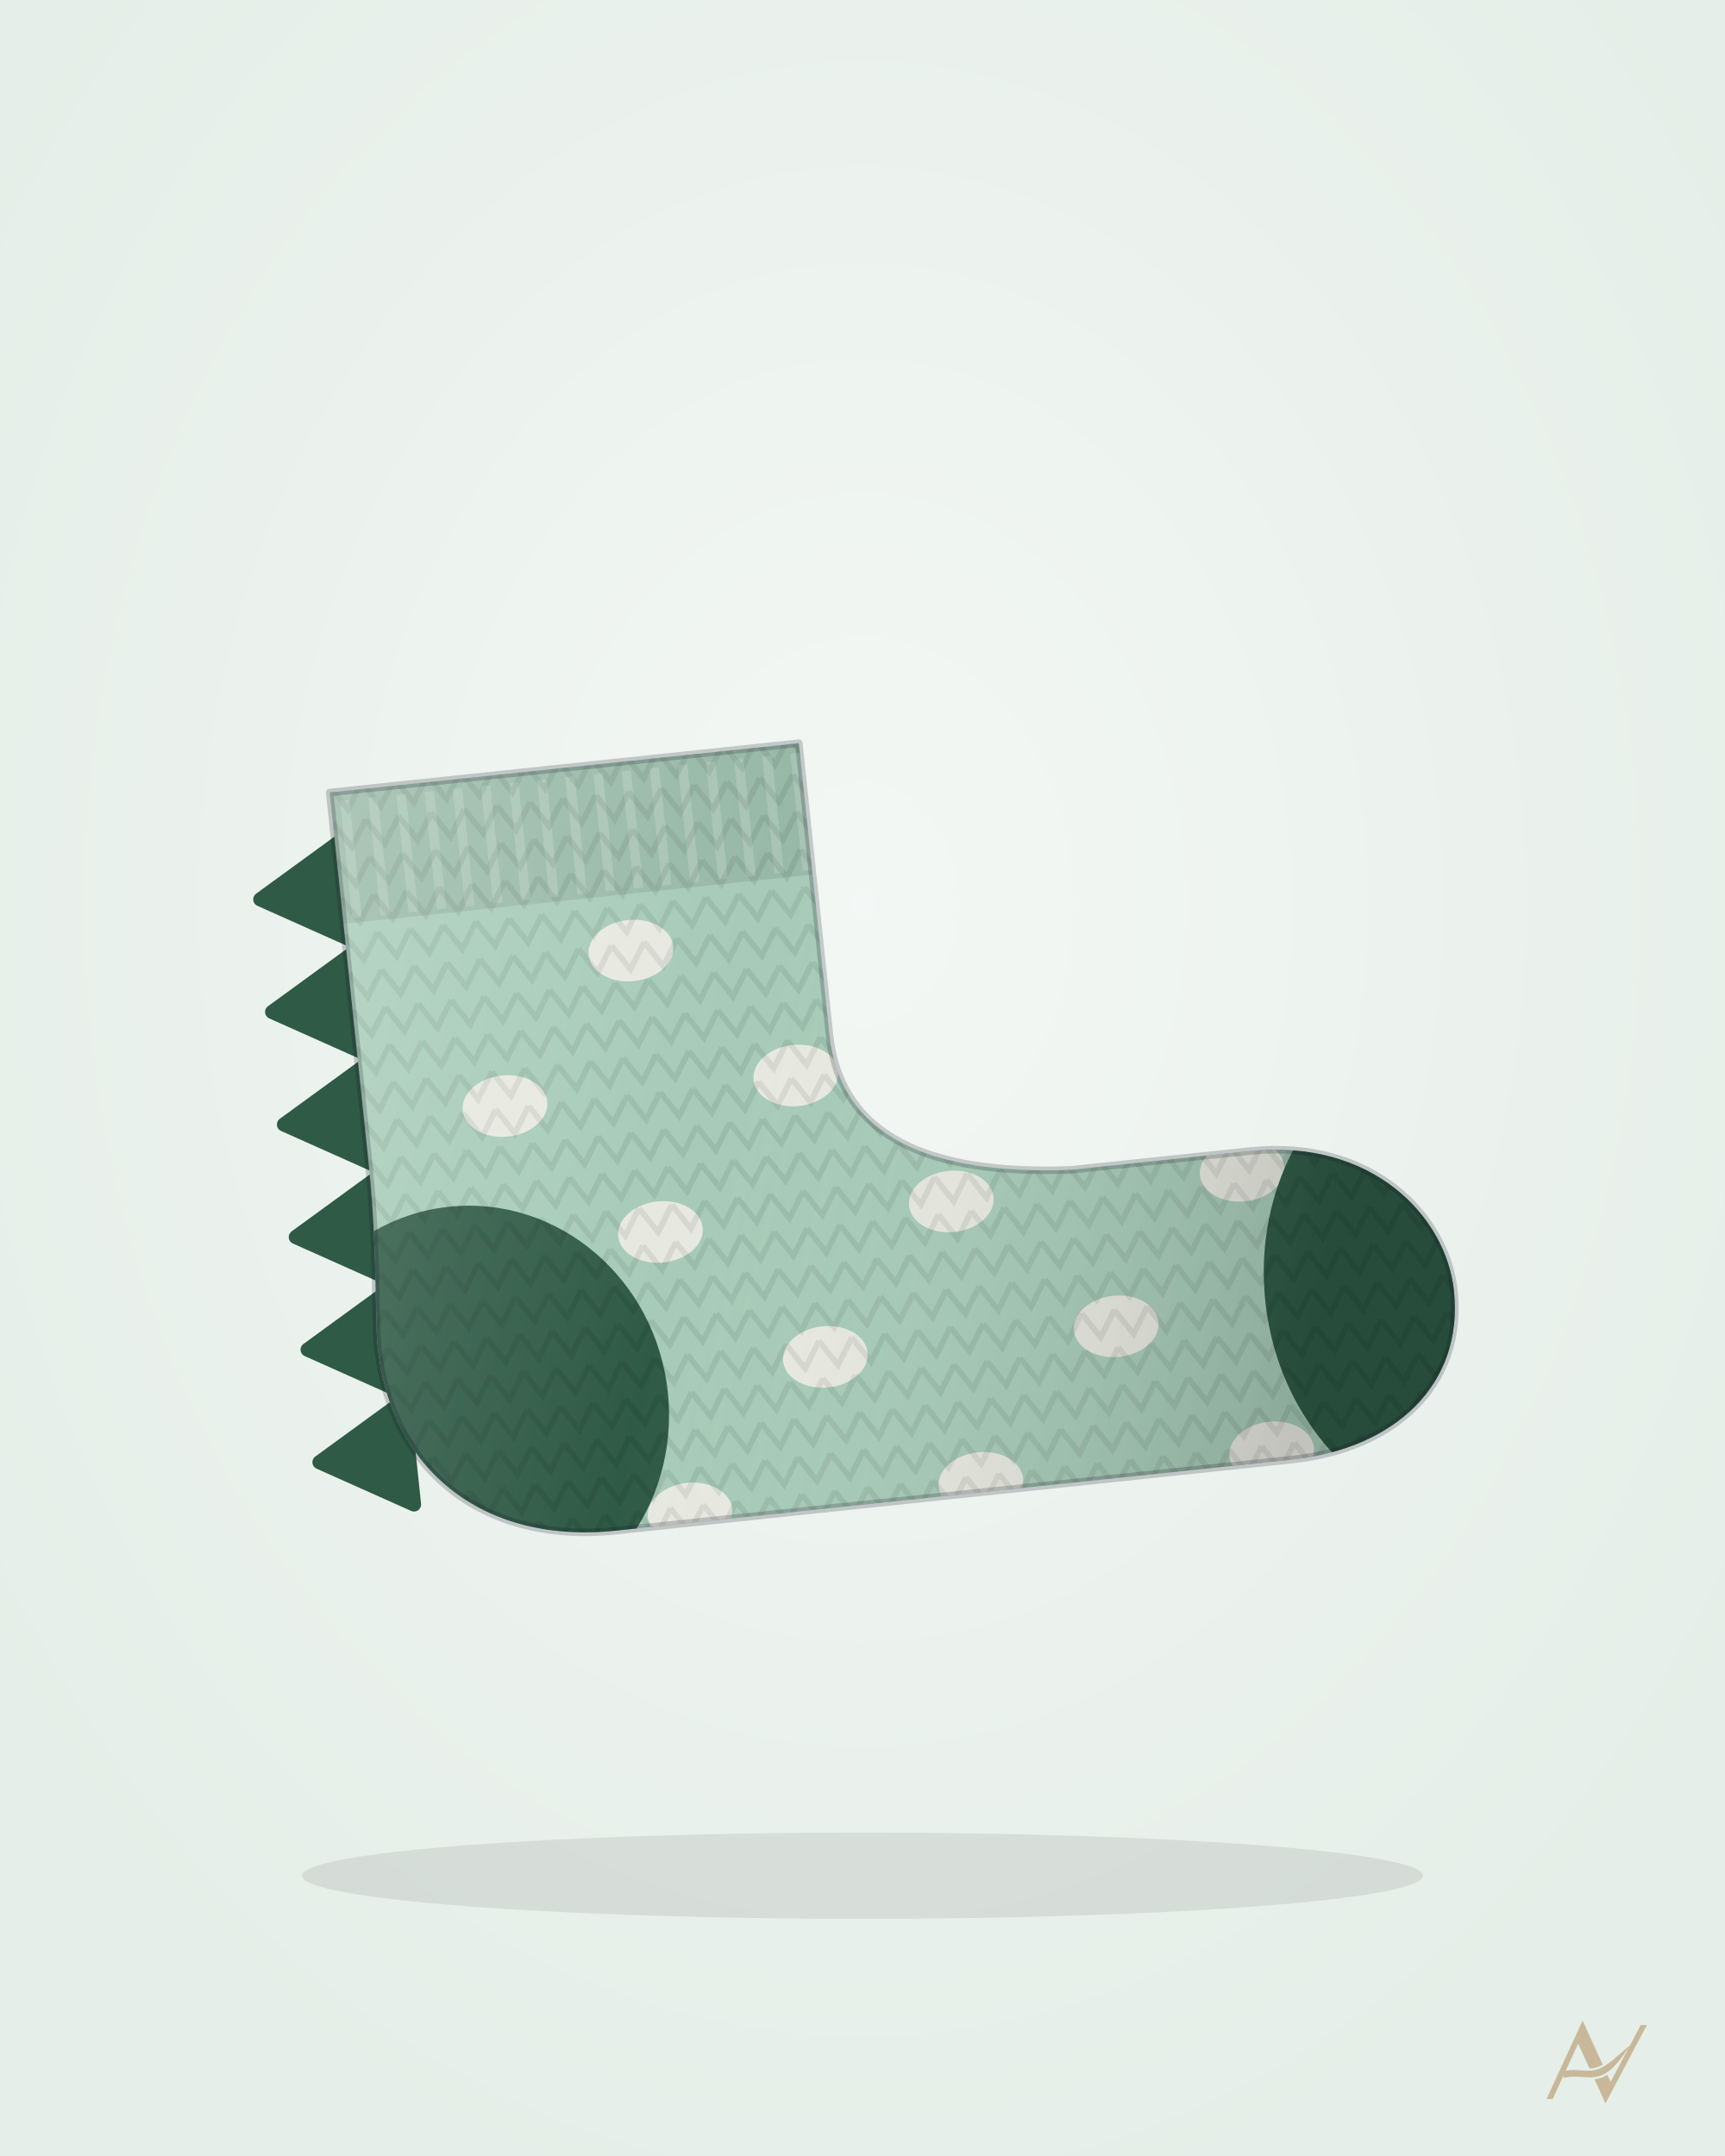
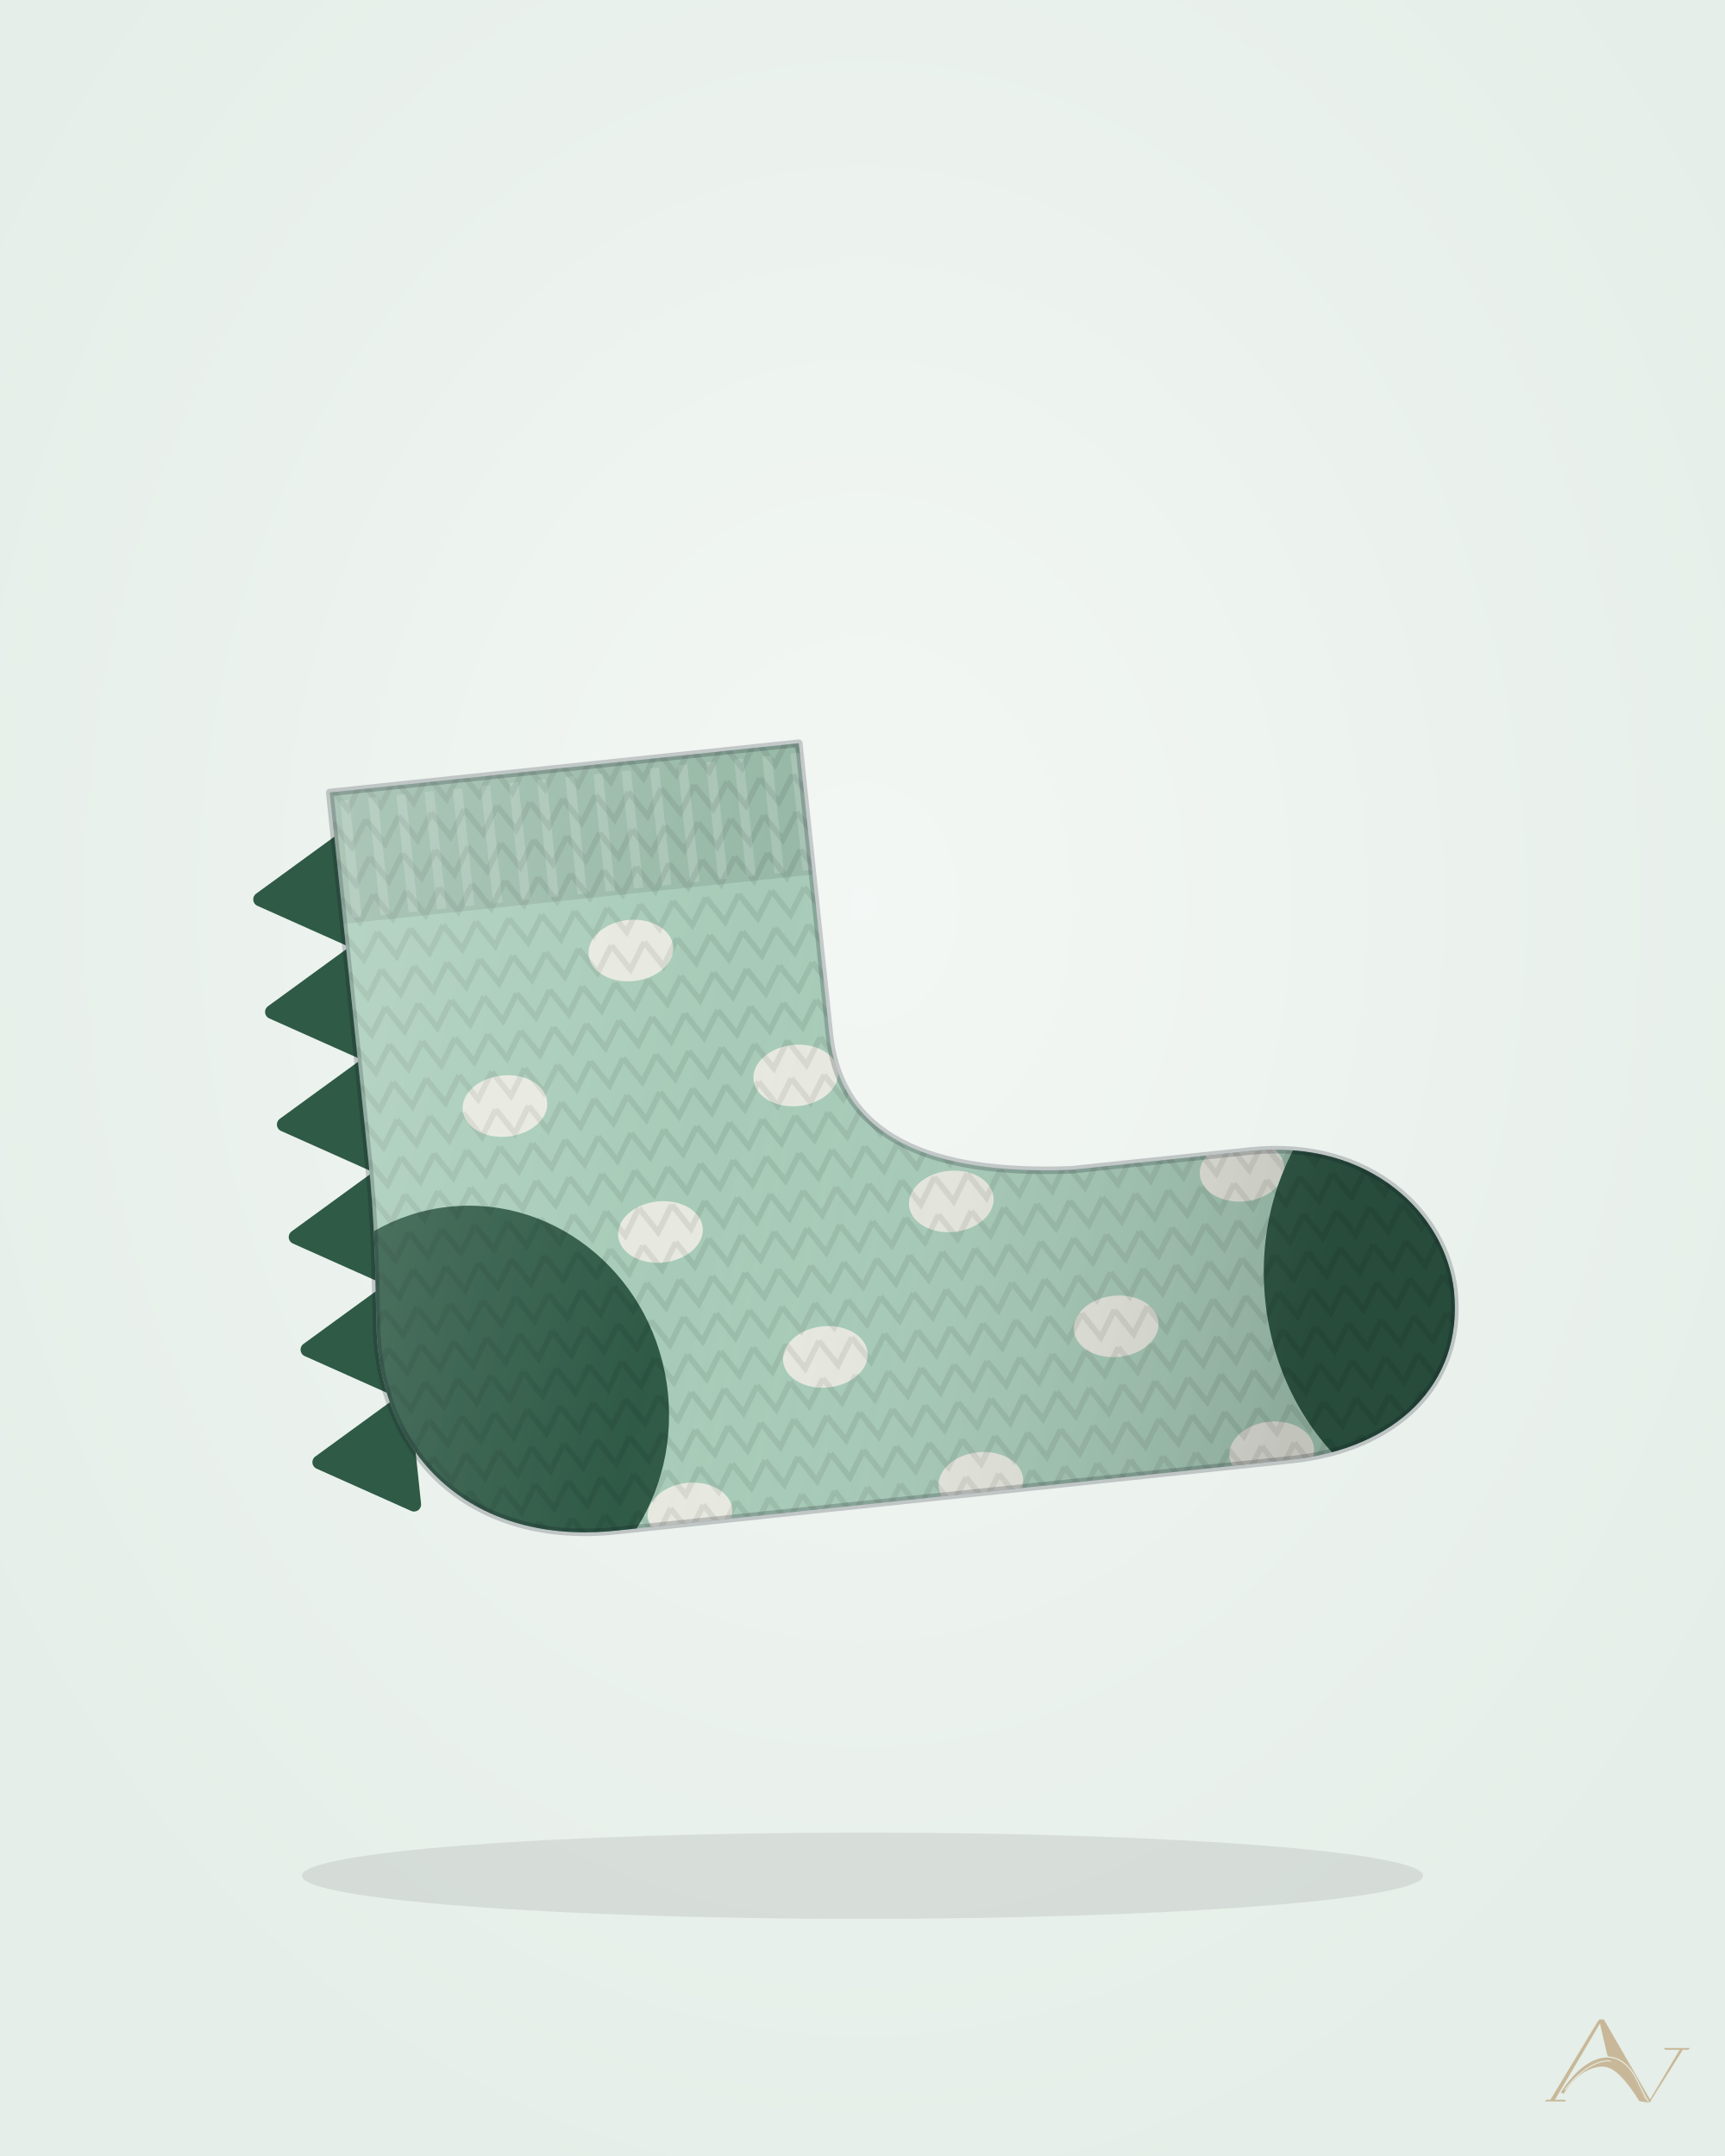
<svg xmlns="http://www.w3.org/2000/svg" viewBox="0 0 800 1000" role="img">
  <defs>
    <radialGradient id="light" cx=".5" cy=".42" r=".62">
      <stop offset="0" stop-color="#fff" stop-opacity=".55" />
      <stop offset="1" stop-color="#fff" stop-opacity="0" />
    </radialGradient>
  </defs>
  <rect width="800" height="1000" fill="#e5eee8" />
  <rect width="800" height="1000" fill="url(#light)" />
  <ellipse cx="400" cy="870" rx="260" ry="20" fill="#000" fill-opacity=".08" />
  <g transform="rotate(-6 400 500) translate(168.1 40.6) scale(2.1875 2.1875)">
    <defs>
      <clipPath id="c-dino-ankle-a">
        <path d="M0 138H100V200C100 222 118 232 148 234H186C212 234 226 252 226 268C226 288 210 300 188 300H44C14 300 -4 280 -2 252C-1 240 0 230 0 216Z" />
      </clipPath>
      <pattern id="k-dino-ankle-a" width="7" height="8" patternUnits="userSpaceOnUse">
        <path d="M0 0.5L3.5 6L7 0.5" fill="none" stroke="#000" stroke-opacity=".075" stroke-width="1.2" />
      </pattern>
      <linearGradient id="g-dino-ankle-a" x1="0" x2="1" y1="0" y2="0.25">
        <stop offset="0" stop-color="#fff" stop-opacity=".2" />
        <stop offset=".42" stop-color="#fff" stop-opacity="0" />
        <stop offset="1" stop-color="#000" stop-opacity=".16" />
      </linearGradient>
    </defs>
    <path d="M2 148L-17 159L2 170Z" fill="#2f5a46" stroke="#2f5a46" stroke-width="3" stroke-linejoin="round" />
    <path d="M2 172L-17 183L2 194Z" fill="#2f5a46" stroke="#2f5a46" stroke-width="3" stroke-linejoin="round" />
    <path d="M2 196L-17 207L2 218Z" fill="#2f5a46" stroke="#2f5a46" stroke-width="3" stroke-linejoin="round" />
    <path d="M2 220L-17 231L2 242Z" fill="#2f5a46" stroke="#2f5a46" stroke-width="3" stroke-linejoin="round" />
    <path d="M2 244L-17 255L2 266Z" fill="#2f5a46" stroke="#2f5a46" stroke-width="3" stroke-linejoin="round" />
    <path d="M2 268L-17 279L2 290Z" fill="#2f5a46" stroke="#2f5a46" stroke-width="3" stroke-linejoin="round" />
    <path d="M0 138H100V200C100 222 118 232 148 234H186C212 234 226 252 226 268C226 288 210 300 188 300H44C14 300 -4 280 -2 252C-1 240 0 230 0 216Z" fill="#a7cbb8" />
    <g clip-path="url(#c-dino-ankle-a)">
      <ellipse cx="60" cy="178" rx="9" ry="6.5" fill="#efece4" fill-opacity=".9" />
      <ellipse cx="122" cy="178" rx="9" ry="6.5" fill="#efece4" fill-opacity=".9" />
      <ellipse cx="184" cy="178" rx="9" ry="6.5" fill="#efece4" fill-opacity=".9" />
      <ellipse cx="30" cy="208" rx="9" ry="6.5" fill="#efece4" fill-opacity=".9" />
      <ellipse cx="92" cy="208" rx="9" ry="6.5" fill="#efece4" fill-opacity=".9" />
      <ellipse cx="154" cy="208" rx="9" ry="6.5" fill="#efece4" fill-opacity=".9" />
      <ellipse cx="216" cy="208" rx="9" ry="6.5" fill="#efece4" fill-opacity=".9" />
      <ellipse cx="60" cy="238" rx="9" ry="6.5" fill="#efece4" fill-opacity=".9" />
      <ellipse cx="122" cy="238" rx="9" ry="6.5" fill="#efece4" fill-opacity=".9" />
      <ellipse cx="184" cy="238" rx="9" ry="6.5" fill="#efece4" fill-opacity=".9" />
      <ellipse cx="30" cy="268" rx="9" ry="6.5" fill="#efece4" fill-opacity=".9" />
      <ellipse cx="92" cy="268" rx="9" ry="6.5" fill="#efece4" fill-opacity=".9" />
      <ellipse cx="154" cy="268" rx="9" ry="6.5" fill="#efece4" fill-opacity=".9" />
      <ellipse cx="216" cy="268" rx="9" ry="6.5" fill="#efece4" fill-opacity=".9" />
      <ellipse cx="60" cy="298" rx="9" ry="6.5" fill="#efece4" fill-opacity=".9" />
      <ellipse cx="122" cy="298" rx="9" ry="6.5" fill="#efece4" fill-opacity=".9" />
      <ellipse cx="184" cy="298" rx="9" ry="6.5" fill="#efece4" fill-opacity=".9" />
      <rect x="-10" y="138" width="120" height="28" fill="#000" fill-opacity=".09" />
      <path d="M3 140V165" stroke="#fff" stroke-opacity=".16" stroke-width="2" />
      <path d="M9 140V165" stroke="#fff" stroke-opacity=".16" stroke-width="2" />
      <path d="M15 140V165" stroke="#fff" stroke-opacity=".16" stroke-width="2" />
      <path d="M21 140V165" stroke="#fff" stroke-opacity=".16" stroke-width="2" />
      <path d="M27 140V165" stroke="#fff" stroke-opacity=".16" stroke-width="2" />
      <path d="M33 140V165" stroke="#fff" stroke-opacity=".16" stroke-width="2" />
      <path d="M39 140V165" stroke="#fff" stroke-opacity=".16" stroke-width="2" />
      <path d="M45 140V165" stroke="#fff" stroke-opacity=".16" stroke-width="2" />
      <path d="M51 140V165" stroke="#fff" stroke-opacity=".16" stroke-width="2" />
      <path d="M57 140V165" stroke="#fff" stroke-opacity=".16" stroke-width="2" />
      <path d="M63 140V165" stroke="#fff" stroke-opacity=".16" stroke-width="2" />
      <path d="M69 140V165" stroke="#fff" stroke-opacity=".16" stroke-width="2" />
      <path d="M75 140V165" stroke="#fff" stroke-opacity=".16" stroke-width="2" />
      <path d="M81 140V165" stroke="#fff" stroke-opacity=".16" stroke-width="2" />
      <path d="M87 140V165" stroke="#fff" stroke-opacity=".16" stroke-width="2" />
      <path d="M93 140V165" stroke="#fff" stroke-opacity=".16" stroke-width="2" />
      <path d="M99 140V165" stroke="#fff" stroke-opacity=".16" stroke-width="2" />
      <ellipse cx="16" cy="272" rx="42" ry="44" fill="#2f5a46" />
      <ellipse cx="232" cy="266" rx="46" ry="52" fill="#2f5a46" />
      <rect x="-30" y="108" width="290" height="202" fill="url(#k-dino-ankle-a)" />
      <rect x="-6" y="138" width="236" height="166" fill="url(#g-dino-ankle-a)" />
    </g>
    <path d="M0 138H100V200C100 222 118 232 148 234H186C212 234 226 252 226 268C226 288 210 300 188 300H44C14 300 -4 280 -2 252C-1 240 0 230 0 216Z" fill="none" stroke="#0b1220" stroke-opacity=".2" stroke-width="1.6" stroke-linejoin="round" />
  </g>
-   <g transform="translate(716 936) scale(0.4082)" opacity=".55">
+   <g transform="translate(716 936) scale(0.1325)" opacity=".55">
    <defs>
-       <clipPath id="wm-z">
-         <rect x="38" y="0" width="42" height="100" />
-       </clipPath>
-       <mask id="wm-m" maskUnits="userSpaceOnUse" x="-10" y="-10" width="140" height="120">
-         <rect x="-10" y="-10" width="140" height="120" fill="#fff" />
-         <path d="M21 61C37 56 49 63 62 58S85 41 98 31C89 45 77 62 63 66S39 64 23 68Z" fill="none" stroke="#000" stroke-width="5" stroke-linejoin="round" clip-path="url(#wm-z)" />
+       <mask id="wm-over" maskUnits="userSpaceOnUse" x="0" y="0" width="620" height="420">
+         <rect x="0" y="0" width="620" height="420" fill="#fff" />
+         <path d="M95 303C147 222 205 180 258 180C303 181 336 213 358 255C374 287 388 317 402 338L370 333C350 300 327 268 302 243C278 220 258 211 236 212C182 217 136 255 106 307Z" fill="none" stroke="#000" stroke-width="7" stroke-linejoin="round" />
+       </mask>
+       <mask id="wm-fold" maskUnits="userSpaceOnUse" x="0" y="0" width="620" height="420">
+         <rect x="0" y="0" width="620" height="420" fill="#fff" />
+         <path d="M110 293C166 219 225 192 261 192C301 194 333 221 351 254C365 281 377 305 391 327" fill="none" stroke="#000" stroke-width="3.2" stroke-linecap="round" />
      </mask>
    </defs>
-     <g fill="#b08d57">
-       <path d="M3 92L44 3L75.86 72.65L110 8L117 8L70 97L38.96 29.14L10 92Z" mask="url(#wm-m)" />
-       <path d="M21 61C37 56 49 63 62 58S85 41 98 31C89 45 77 62 63 66S39 64 23 68Z" />
+     <g transform="translate(-36 -42)" fill="#b08d57">
+       <g mask="url(#wm-over)">
+         <path d="M227 50L239 50L73 331H57Z" />
+         <path d="M229 47L258 172L300 245L384 334L400 340L411 333L246 47Z" />
+       </g>
+       <path d="M40 334H114L109 328H45Z" />
+       <path d="M400 340L409 333L523 152H512Z" />
+       <path d="M455 147H548L541 153H461Z" />
+       <path d="M95 303C147 222 205 180 258 180C303 181 336 213 358 255C374 287 388 317 402 338L370 333C350 300 327 268 302 243C278 220 258 211 236 212C182 217 136 255 106 307Z" mask="url(#wm-fold)" />
    </g>
  </g>
</svg>
